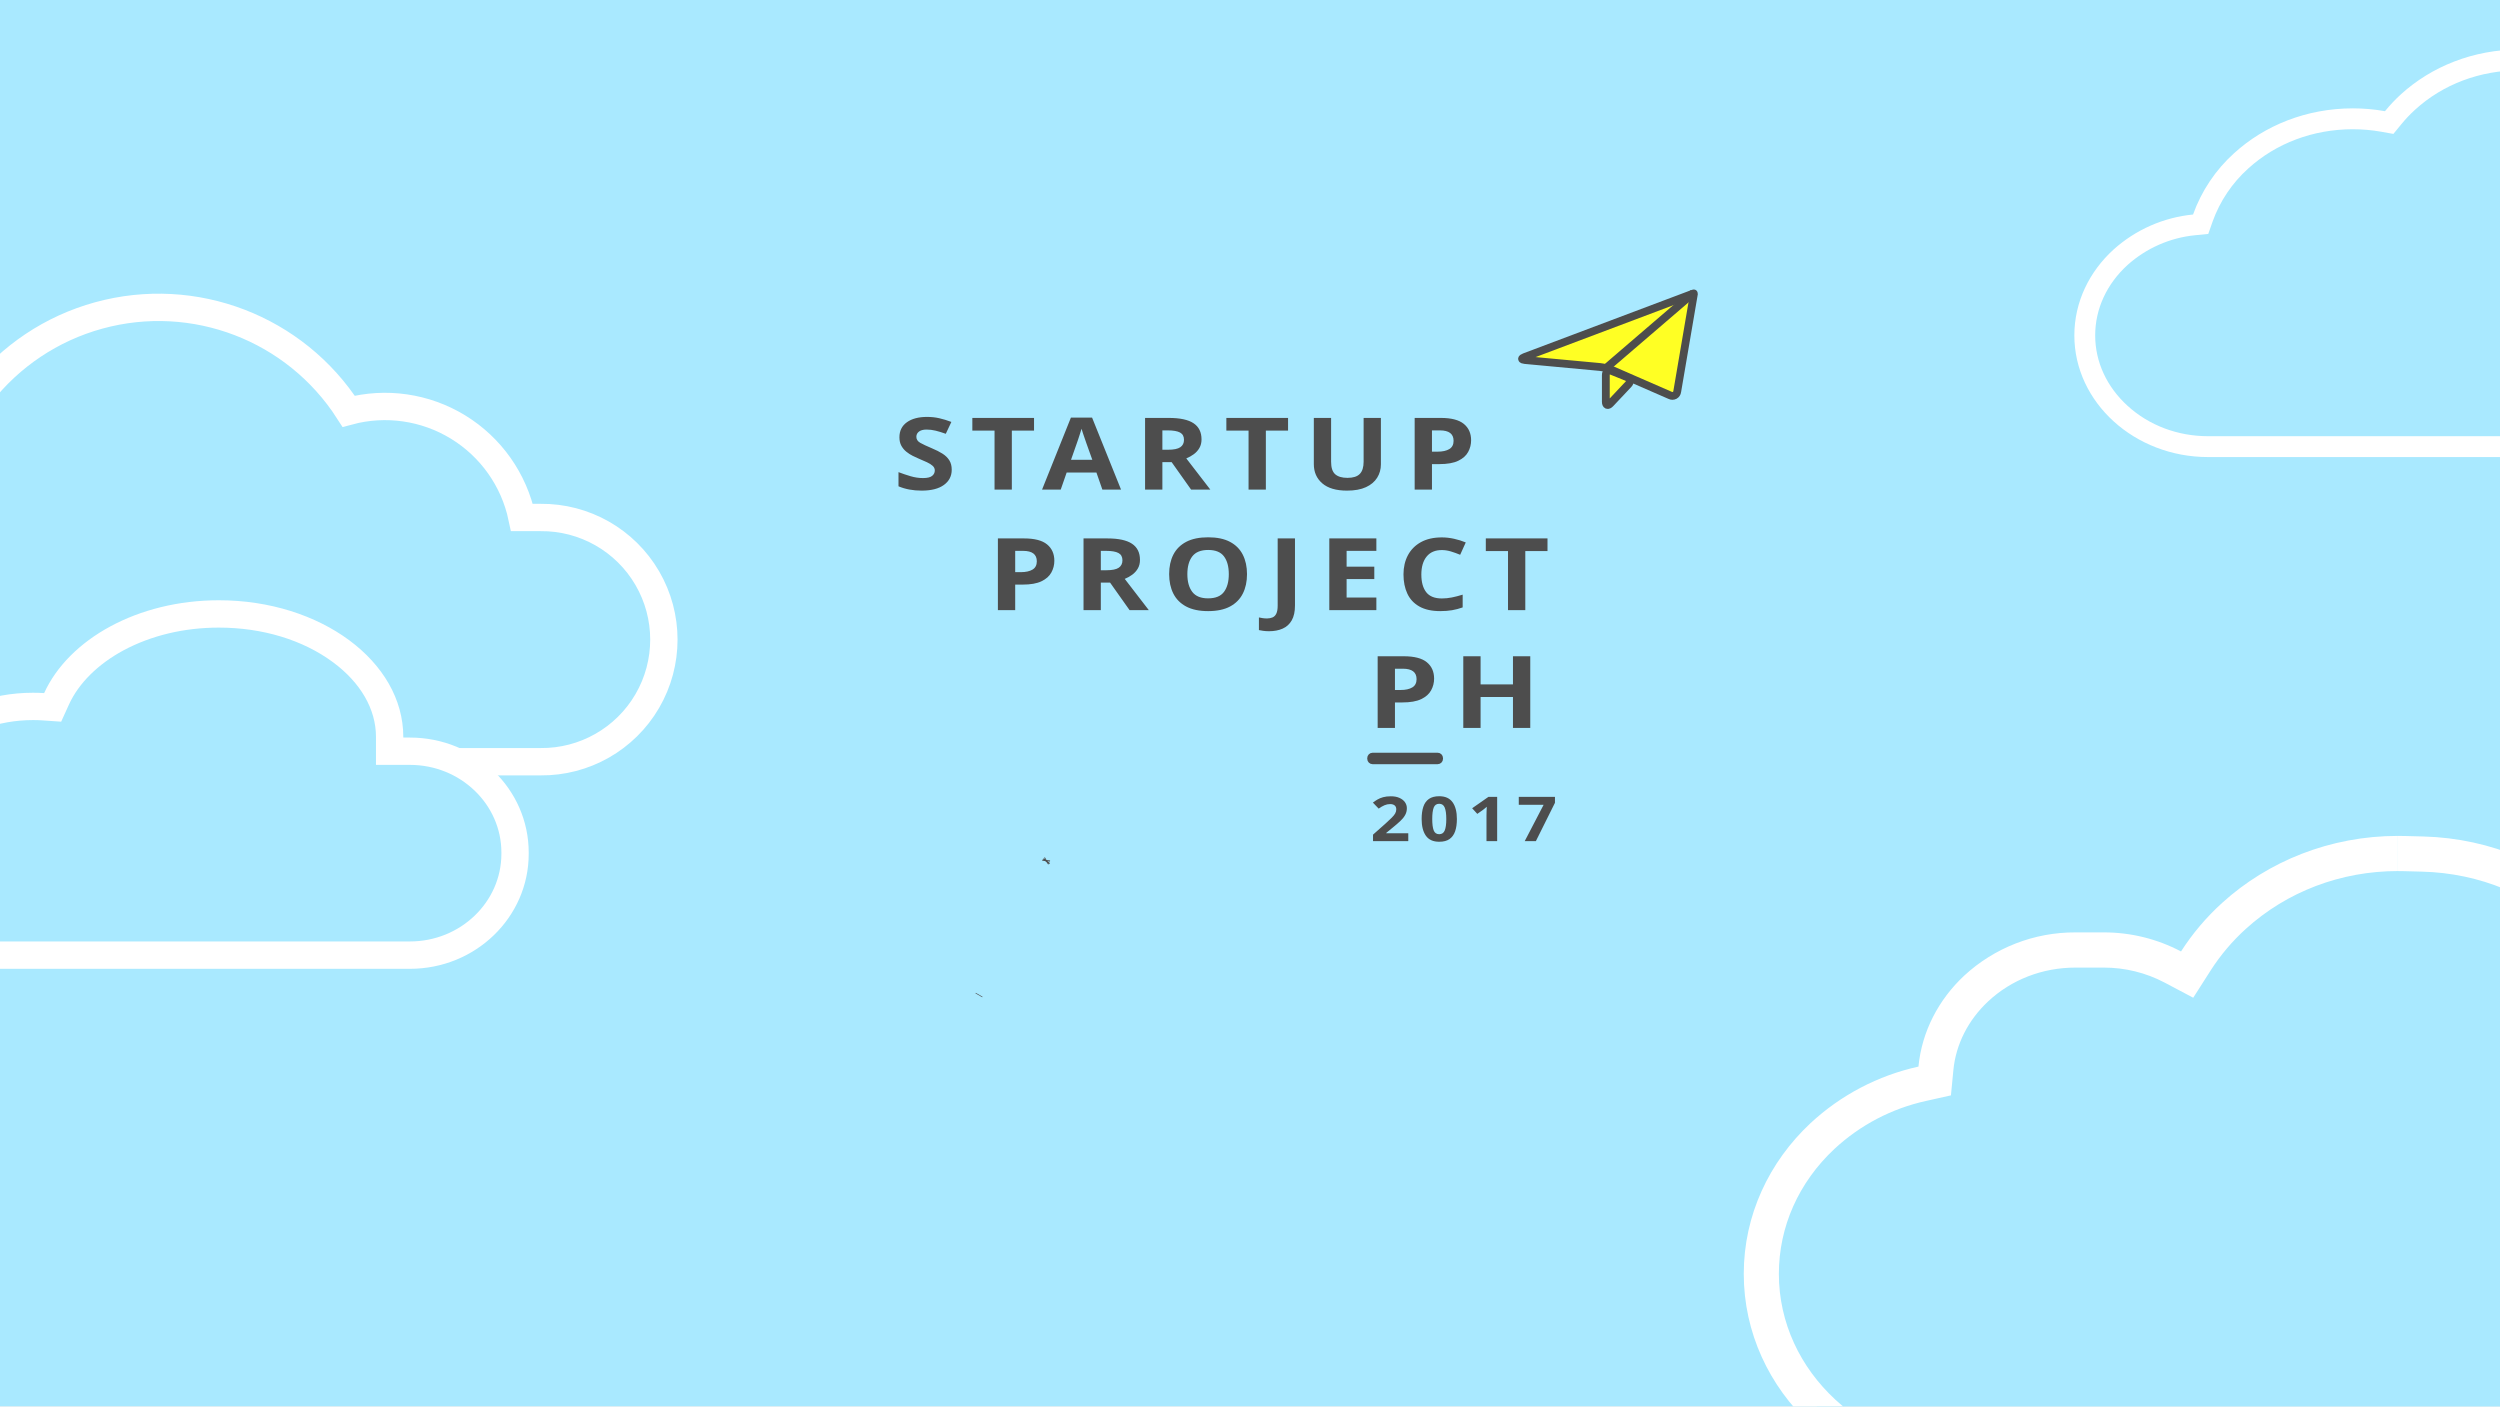
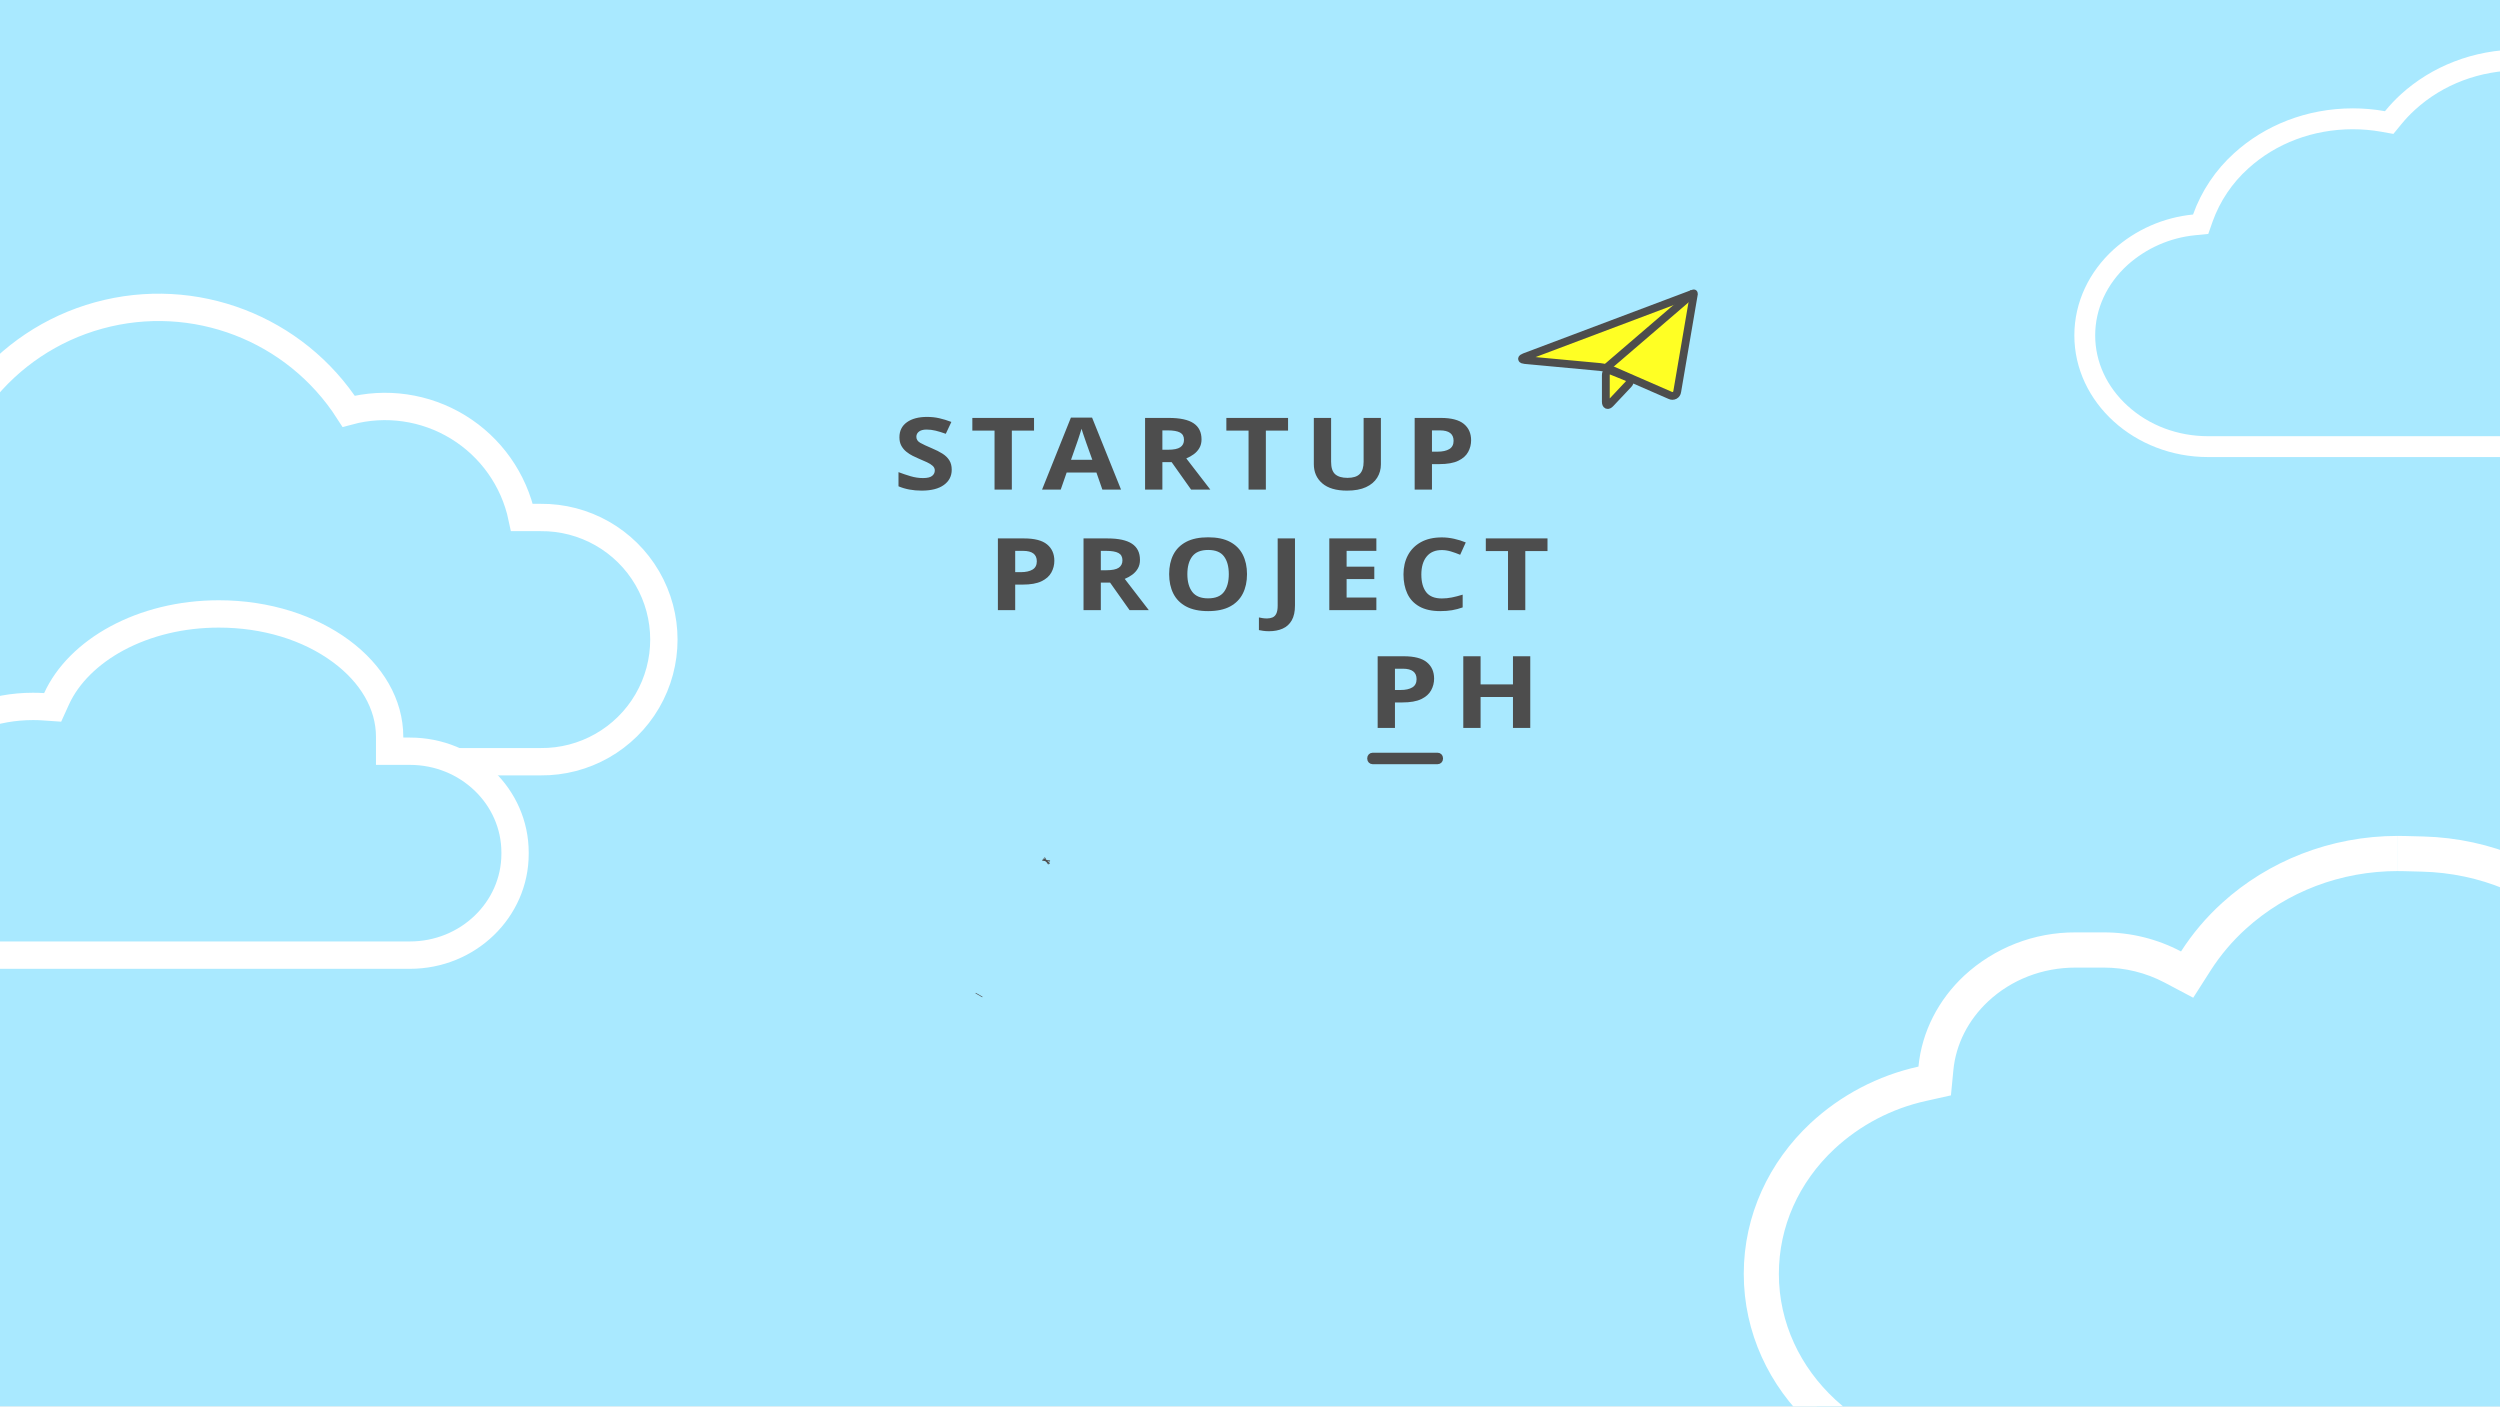
<svg xmlns="http://www.w3.org/2000/svg" id="Layer_2" data-name="Layer 2" width="1920" height="1080" viewBox="0 0 1920 1080">
  <defs>
-     <style>.cls-1,.cls-10,.cls-12,.cls-4{fill:none;}.cls-2{clip-path:url(#clip-path);}.cls-3{fill:#a9e9ff;}.cls-4{stroke:#fff;stroke-width:21px;}.cls-10,.cls-12,.cls-4{stroke-miterlimit:10;}.cls-5{fill:#fff;}.cls-6,.cls-9{font-size:77.12px;}.cls-11,.cls-6,.cls-9{fill:#4d4d4d;font-family:Comfortaa-Bold, Comfortaa;font-weight:700;}.cls-6,.cls-8{letter-spacing:0.12em;}.cls-7{letter-spacing:0.15em;}.cls-9{letter-spacing:0.12em;}.cls-10,.cls-12{stroke:#4d4d4d;}.cls-10{stroke-width:5px;}.cls-11{font-size:47.6px;letter-spacing:0.12em;}.cls-12{stroke-width:6px;}.cls-13{fill:#ffff24;}</style>
+     <style>.cls-1,.cls-10,.cls-4,.cls-9{fill:none;}.cls-2{clip-path:url(#clip-path);}.cls-3{fill:#a9e9ff;}.cls-4{stroke:#fff;stroke-width:21px;}.cls-10,.cls-4,.cls-9{stroke-miterlimit:10;}.cls-5{fill:#fff;}.cls-6{font-size:77.12px;fill:#4d4d4d;font-family:Comfortaa-Bold, Comfortaa;font-weight:700;letter-spacing:0.12em;}.cls-7{letter-spacing:0.15em;}.cls-8{letter-spacing:0.12em;}.cls-10,.cls-9{stroke:#4d4d4d;}.cls-9{stroke-width:5px;}.cls-10{stroke-width:6px;}.cls-11{fill:#ffff24;}</style>
    <clipPath id="clip-path">
      <rect class="cls-1" width="1920" height="1080" />
    </clipPath>
  </defs>
  <g class="cls-2">
    <polyline class="cls-3" points="2019.5 1080 -44.85 1080 -44.85 0 2019.5 0" />
    <path class="cls-4" d="M-84.44,424.89a93.93,93.93,0,0,1,32.89-21.31,173.44,173.44,0,0,1,319.32-87.73,107.5,107.5,0,0,1,133.09,81.58H415.1a93.79,93.79,0,1,1,0,187.57H-18.11a93.8,93.8,0,0,1-93.8-93.79,93.6,93.6,0,0,1,27.47-66.32" />
    <path class="cls-3" d="M-2.68,733.5c-44.51,0-80.73-34.9-80.73-77.8v-1c0-2.43.11-4.82.34-7.11l.1-1-.09-1c-.23-2.46-.35-5-.35-7.61,0-52.65,48.79-95.48,108.76-95.48,2.69,0,5.33.08,7.85.25l7.24.49,3-6.61C51.78,518.42,68.2,502,89.71,490.35c22.8-12.33,49.92-18.85,78.4-18.85,72.3,0,131.12,42.34,131.12,94.38v11h15.59c44.51,0,80.73,34.9,80.73,77.8v1c0,42.9-36.22,77.8-80.73,77.8Z" />
    <path class="cls-5" d="M168.11,482c33.36,0,64.49,9.44,87.64,26.59,21.27,15.75,33,36.1,33,57.29v21.55h26.09c38.72,0,70.23,30.19,70.23,67.3v1c0,37.11-31.51,67.3-70.23,67.3H-2.68c-38.72,0-70.23-30.19-70.23-67.3v-1c0-2.09.1-4.13.29-6.08l.2-2-.19-2c-.2-2.13-.3-4.36-.3-6.63,0-46.86,44.08-85,98.26-85,2.46,0,4.86.07,7.15.23l14.48,1L53,541c7.38-16.18,22.18-30.9,41.69-41.44C116,488.08,141.36,482,168.11,482m0-21c-62.36,0-115.3,29.85-134.21,71.3q-4.23-.27-8.55-.27c-65.87,0-119.26,47.45-119.26,106q0,4.34.39,8.58c-.26,2.68-.39,5.4-.39,8.14v1c0,48.77,40.85,88.3,91.23,88.3h317.5c50.38,0,91.23-39.53,91.23-88.3v-1c0-48.77-40.85-88.3-91.23-88.3h-5.09v-.55C309.73,508,246.33,461,168.11,461Z" />
    <path class="cls-3" d="M1514.1,1128.5c-89,0-161.43-67.36-161.43-150.15,0-39.94,16.68-77.53,47-105.85a164.57,164.57,0,0,1,76.64-40.15l9.55-2.14.94-9.74c2.22-22.94,13.18-44.68,30.86-61.22,20.44-19.12,47.55-29.65,76.34-29.65h21.73a113.61,113.61,0,0,1,53,13.07l11,5.82,6.7-10.48a172.27,172.27,0,0,1,29.35-34.63c34-30.88,78.69-47.88,125.78-47.88,1.72,0,3.47,0,5.19.07l14,.36c47.4,1.27,91.73,19.63,124.82,51.71,32.8,31.81,50.72,73.39,50.44,117.08l0,9.68,9.15,3.16C2075.78,848.16,2102,867,2121,892a142.12,142.12,0,0,1,29.39,86.39c0,39.94-16.68,77.53-47,105.85-30.53,28.57-71.18,44.3-114.47,44.3Z" />
    <path class="cls-5" d="M1841.57,642v27c1.59,0,3.21,0,4.82.06l14,.37c44,1.17,85.14,18.18,115.79,47.91,30.13,29.21,46.59,67.32,46.35,107.3L2022.4,844l18.3,6.32c28.14,9.72,52.17,26.94,69.49,49.79a128.74,128.74,0,0,1,26.65,78.24c0,36.16-15.16,70.25-42.69,96-28,26.21-65.39,40.65-105.24,40.65H1514.1c-81.57,0-147.93-61.3-147.93-136.65,0-36.16,15.16-70.25,42.69-96a151.1,151.1,0,0,1,70.35-36.83l19.11-4.27,1.88-19.48c1.9-19.66,11.36-38.37,26.64-52.66,17.93-16.77,41.77-26,67.12-26h21.73a100,100,0,0,1,46.71,11.5l22,11.65,13.41-21a158.29,158.29,0,0,1,27-31.9c31.53-28.62,73-44.38,116.71-44.38l0-27m0,0c-52.08,0-99.79,19.57-134.85,51.38a185.42,185.42,0,0,0-31.65,37.36,126.58,126.58,0,0,0-59.36-14.64H1594a125.09,125.09,0,0,0-85.56,33.29c-19.53,18.27-32.46,42.69-35.07,69.78a178.14,178.14,0,0,0-82.92,43.47c-31.66,29.61-51.24,70.52-51.24,115.71,0,90.38,78.32,163.65,174.93,163.65h474.81c48.31,0,92-18.32,123.69-47.94s51.24-70.52,51.24-115.71c0-70.45-47.58-130.49-114.33-153.55.61-97.91-83.27-179.57-188.41-182.36l-14-.37c-1.86-.05-3.7-.07-5.55-.07Z" />
    <path class="cls-3" d="M1695.78,343c-52.21,0-94.68-38.32-94.68-85.42,0-22.58,9.78-43.91,27.55-60.06A99.22,99.22,0,0,1,1685,172.7l5-.52,1.68-4.79a108.31,108.31,0,0,1,29.48-43.91c22.85-20.8,53.3-32.26,85.71-32.26a132.3,132.3,0,0,1,23.3,2l4.64.82,3-3.65a114.31,114.31,0,0,1,11.56-12.19c22.85-20.8,53.29-32.25,85.71-32.25s62.86,11.45,85.71,32.25c22.65,20.61,35.12,47.94,35.12,77a99.33,99.33,0,0,1-5.34,32.21l-1.74,5.1,4.07,3.53c18.81,16.32,29.17,38.16,29.17,61.51,0,22.58-9.78,43.91-27.54,60.06-18,16.35-41.81,25.36-67.13,25.36Z" />
    <path class="cls-5" d="M1935.13,54c30.42,0,58.95,10.71,80.33,30.17,21,19.07,32.5,44.31,32.5,71.06a91.52,91.52,0,0,1-4.91,29.63l-3.48,10.19,8.14,7.06c17,14.78,26.41,34.47,26.41,55.47,0,20.3-8.85,39.52-24.93,54.15-16.49,15-38.41,23.27-61.74,23.27H1695.78c-23.33,0-45.26-8.27-61.75-23.28-16.07-14.62-24.93-33.85-24.93-54.14s8.86-39.53,24.94-54.15a91.21,91.21,0,0,1,51.82-22.77l10.09-1,3.36-9.58a100.42,100.42,0,0,1,27.31-40.65c21.38-19.45,49.91-30.17,80.33-30.17a124.88,124.88,0,0,1,21.89,1.92l9.28,1.66,6-7.31a103,103,0,0,1,10.73-11.32C1876.18,64.71,1904.71,54,1935.13,54m0-16c-35.58,0-67.78,13.12-91.1,34.33a120.91,120.91,0,0,0-12.37,13.06A140.28,140.28,0,0,0,1807,83.22c-35.57,0-67.78,13.12-91.1,34.34a115.88,115.88,0,0,0-31.64,47.19,106.83,106.83,0,0,0-61,26.85c-18.61,16.92-30.16,40.28-30.16,66,0,51.39,46.2,93.42,102.68,93.42h291.67c28.24,0,53.91-10.51,72.51-27.44s30.16-40.29,30.16-66c0-26.5-12.28-50.51-31.93-67.55a107.32,107.32,0,0,0,5.77-34.8c0-32.37-14.41-61.68-37.73-82.9S1970.7,38,1935.13,38Z" />
    <text class="cls-6" transform="translate(686 376.03) scale(1.14 1)">STARTUP<tspan class="cls-7">
        <tspan x="0" y="92.54">	</tspan>
        <tspan class="cls-8" x="34.27" y="92.54" xml:space="preserve"> PROJECT</tspan>
        <tspan x="0" y="185.08">	</tspan>
      </tspan>
    </text>
-     <text class="cls-9" transform="translate(1050.13 559.07) scale(1.14 1)">PH</text>
-     <rect class="cls-10" x="1052.54" y="580.59" width="53.19" height="3.81" rx="1.63" ry="1.63" />
-     <text class="cls-11" transform="translate(1052.31 646) scale(1.14 1)">2017</text>
-     <line class="cls-12" x1="804" y1="661" x2="803.41" y2="661.34" />
-     <line class="cls-12" x1="804" y1="661" x2="803.35" y2="661.83" />
-     <line class="cls-12" x1="803.5" y1="660.5" x2="803.41" y2="661.34" />
-     <path class="cls-13" d="M1300.43,225.43c.31-.12.56-.15.54-.06s-.41,2.37-.87,5.08l-12,70.27a3.73,3.73,0,0,1-5.42,2.92l-26.36-11.5-9.16-4-8.75-3.82c-2.52-1.1-2.87-3.46-.79-5.25l58.45-50.18,3.8-3.26Z" />
-     <path class="cls-13" d="M1295.18,227.41c2.57-1,3-.3.88,1.49l-58.45,50.18a13.57,13.57,0,0,1-8.77,2.79l-57.78-5.37c-2.74-.26-2.87-1.26-.3-2.23Z" />
-     <path class="cls-13" d="M1249.44,289.6c2.55,1,3.09,3.51,1.21,5.51l-13.94,14.8c-1.89,2-3.43,1.38-3.43-1.37V288.08c0-2.75,2.08-4.16,4.63-3.13Z" />
-     <path class="cls-12" d="M1299.86,225.64l.57-.21c.31-.12.56-.15.54-.06s-.41,2.37-.87,5.08l-12,70.27a3.73,3.73,0,0,1-5.42,2.92l-26.36-11.5-9.16-4-8.75-3.82a37.16,37.16,0,0,0-9.56-2.46l-57.78-5.37c-2.74-.26-2.87-1.26-.3-2.23l129.1-48.63" />
-     <line class="cls-12" x1="1233.82" y1="282.33" x2="1299.86" y2="225.64" />
-     <line class="cls-12" x1="1299.86" y1="225.64" x2="1299.86" y2="225.64" />
-     <line class="cls-12" x1="1299.86" y1="225.64" x2="1300.61" y2="225" />
-     <path class="cls-12" d="M1249.44,289.6c2.55,1,3.09,3.51,1.21,5.51l-13.94,14.8c-1.89,2-3.43,1.38-3.43-1.37V288.08c0-2.75,2.08-4.16,4.63-3.13Z" />
-     <line class="cls-12" x1="752" y1="764" x2="751.77" y2="764.4" />
+     <text class="cls-6" transform="translate(1050.13 559.07) scale(1.14 1)">PH</text>
+     <rect class="cls-9" x="1052.54" y="580.59" width="53.19" height="3.81" rx="1.63" ry="1.63" />
+     <line class="cls-10" x1="804" y1="661" x2="803.41" y2="661.34" />
+     <line class="cls-10" x1="804" y1="661" x2="803.35" y2="661.83" />
+     <line class="cls-10" x1="803.5" y1="660.5" x2="803.41" y2="661.34" />
+     <path class="cls-11" d="M1300.43,225.43c.31-.12.56-.15.54-.06s-.41,2.37-.87,5.08l-12,70.27a3.73,3.73,0,0,1-5.42,2.92l-26.36-11.5-9.16-4-8.75-3.82c-2.52-1.1-2.87-3.46-.79-5.25l58.45-50.18,3.8-3.26Z" />
+     <path class="cls-11" d="M1295.18,227.41c2.57-1,3-.3.88,1.49l-58.45,50.18a13.57,13.57,0,0,1-8.77,2.79l-57.78-5.37c-2.74-.26-2.87-1.26-.3-2.23Z" />
+     <path class="cls-11" d="M1249.44,289.6c2.55,1,3.09,3.51,1.21,5.51l-13.94,14.8c-1.89,2-3.43,1.38-3.43-1.37V288.08c0-2.75,2.08-4.16,4.63-3.13Z" />
+     <path class="cls-10" d="M1299.86,225.64l.57-.21c.31-.12.56-.15.54-.06s-.41,2.37-.87,5.08l-12,70.27a3.73,3.73,0,0,1-5.42,2.92l-26.36-11.5-9.16-4-8.75-3.82a37.16,37.16,0,0,0-9.56-2.46l-57.78-5.37c-2.74-.26-2.87-1.26-.3-2.23l129.1-48.63" />
+     <line class="cls-10" x1="1233.82" y1="282.33" x2="1299.86" y2="225.64" />
+     <line class="cls-10" x1="1299.86" y1="225.64" x2="1299.86" y2="225.64" />
+     <line class="cls-10" x1="1299.86" y1="225.64" x2="1300.61" y2="225" />
+     <path class="cls-10" d="M1249.44,289.6c2.55,1,3.09,3.51,1.21,5.51l-13.94,14.8c-1.89,2-3.43,1.38-3.43-1.37V288.08c0-2.75,2.08-4.16,4.63-3.13Z" />
+     <line class="cls-10" x1="752" y1="764" x2="751.77" y2="764.4" />
  </g>
</svg>
